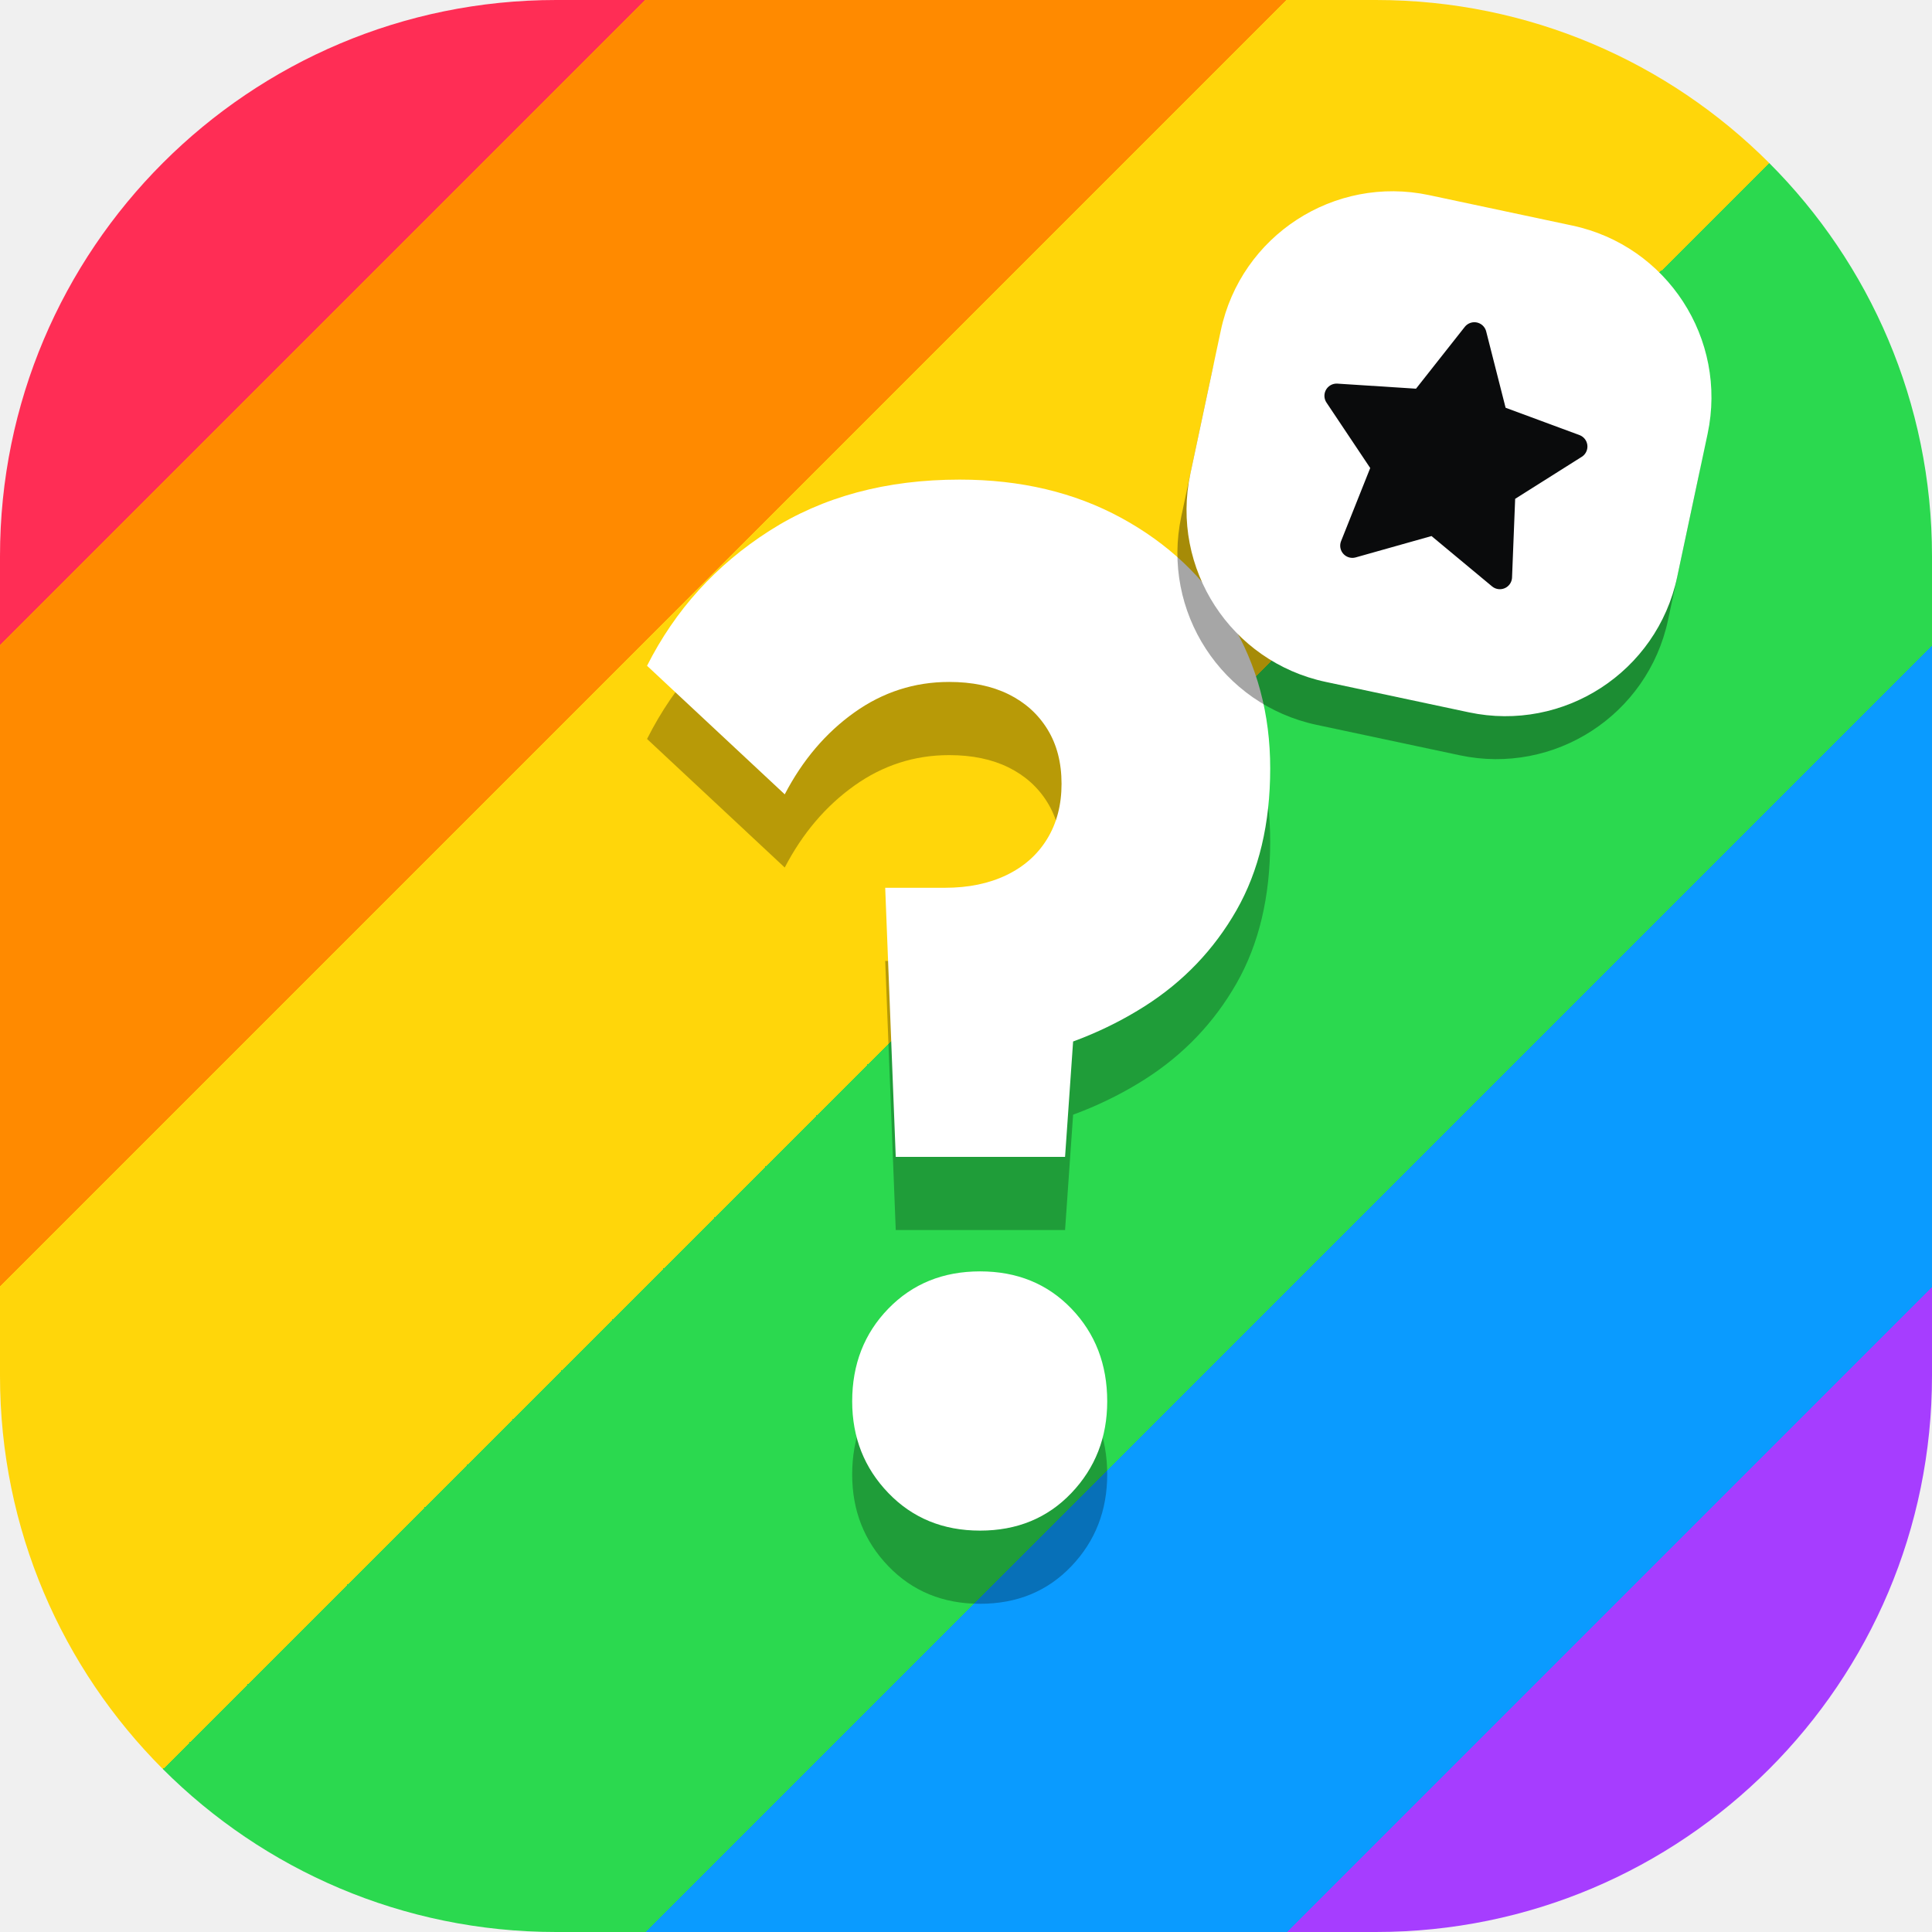
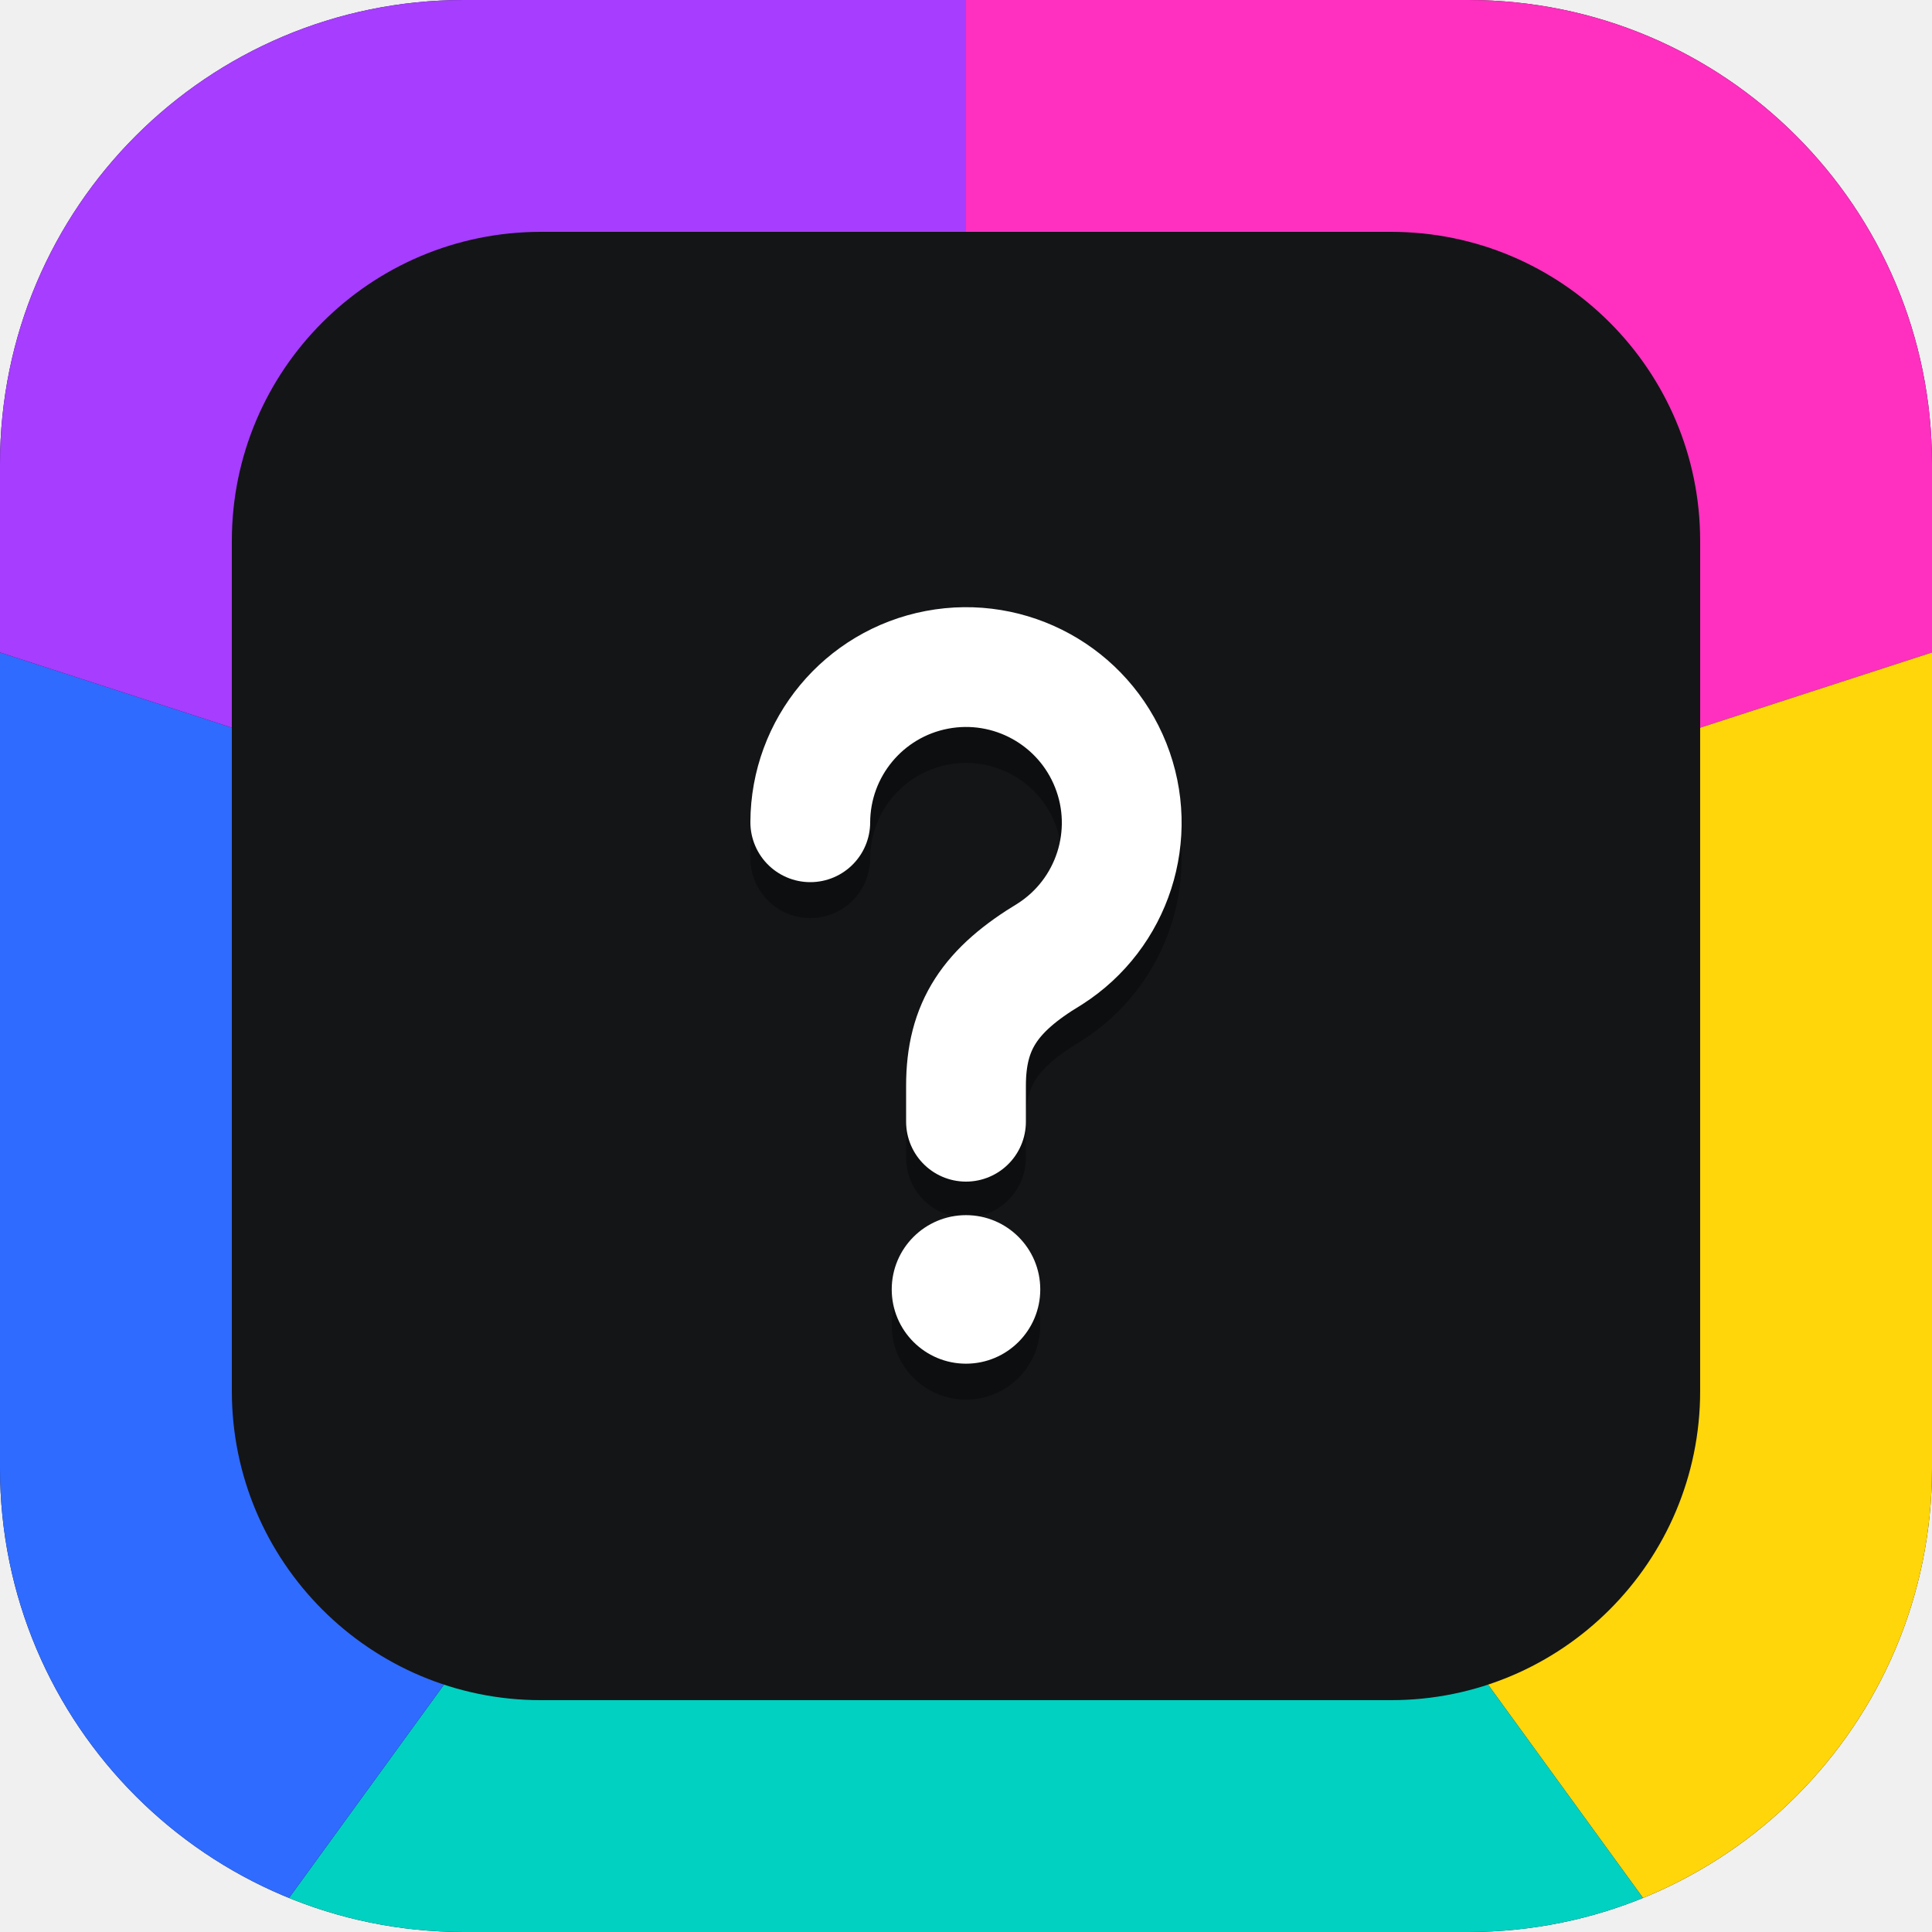
- <svg xmlns="http://www.w3.org/2000/svg" viewBox="0 0 132 132">
+ <svg xmlns="http://www.w3.org/2000/svg" viewBox="0 0 100 100">
  <defs>
-     <linearGradient id="b" gradientUnits="userSpaceOnUse" x1="0" y1="0" x2="132" y2="132">
-       <stop offset="0" stop-color="#ff2d55" />
-       <stop offset="0.167" stop-color="#ff2d55" />
-       <stop offset="0.167" stop-color="#ff8a00" />
-       <stop offset="0.333" stop-color="#ff8a00" />
-       <stop offset="0.333" stop-color="#ffd60a" />
-       <stop offset="0.5" stop-color="#ffd60a" />
-       <stop offset="0.5" stop-color="#2bd94f" />
-       <stop offset="0.667" stop-color="#2bd94f" />
-       <stop offset="0.667" stop-color="#0a9bff" />
-       <stop offset="0.833" stop-color="#0a9bff" />
-       <stop offset="0.833" stop-color="#a63dff" />
-       <stop offset="1" stop-color="#a63dff" />
-     </linearGradient>
+     <clipPath id="t">
+       <rect width="100" height="100" rx="24" />
+     </clipPath>
  </defs>
-   <rect width="132" height="132" rx="38" fill="url(#b)" />
-   <path d="M61.2 79.04 60.48 60.656H64.56Q66.96 60.656 68.76 59.792Q70.56 58.928 71.544 57.32Q72.528 55.712 72.528 53.552Q72.528 51.392 71.568 49.832Q70.608 48.272 68.904 47.432Q67.2 46.592 64.848 46.592Q61.296 46.592 58.368 48.68Q55.44 50.768 53.616 54.272L44.208 45.488Q47.088 39.776 52.56 36.272Q58.032 32.768 65.568 32.768Q71.808 32.768 76.608 35.384Q81.408 38.0 84.096 42.464Q86.784 46.928 86.784 52.496Q86.784 58.16 84.48 62.192Q82.176 66.224 78.216 68.744Q74.256 71.264 69.264 72.32L73.632 66.656L72.768 79.04ZM66.96 104.576Q63.168 104.576 60.696 102.008Q58.224 99.44 58.224 95.744Q58.224 91.952 60.696 89.408Q63.168 86.864 66.96 86.864Q70.752 86.864 73.2 89.408Q75.648 91.952 75.648 95.744Q75.648 99.44 73.2 102.008Q70.752 104.576 66.96 104.576Z" fill="#000" fill-opacity=".28" transform="translate(0 5)" />
-   <path d="M61.2 79.04 60.48 60.656H64.56Q66.96 60.656 68.76 59.792Q70.56 58.928 71.544 57.32Q72.528 55.712 72.528 53.552Q72.528 51.392 71.568 49.832Q70.608 48.272 68.904 47.432Q67.2 46.592 64.848 46.592Q61.296 46.592 58.368 48.68Q55.44 50.768 53.616 54.272L44.208 45.488Q47.088 39.776 52.56 36.272Q58.032 32.768 65.568 32.768Q71.808 32.768 76.608 35.384Q81.408 38.0 84.096 42.464Q86.784 46.928 86.784 52.496Q86.784 58.16 84.48 62.192Q82.176 66.224 78.216 68.744Q74.256 71.264 69.264 72.32L73.632 66.656L72.768 79.04ZM66.96 104.576Q63.168 104.576 60.696 102.008Q58.224 99.44 58.224 95.744Q58.224 91.952 60.696 89.408Q63.168 86.864 66.96 86.864Q70.752 86.864 73.2 89.408Q75.648 91.952 75.648 95.744Q75.648 99.44 73.2 102.008Q70.752 104.576 66.96 104.576Z" fill="#fff" />
-   <g transform="rotate(12 99 31)">
-     <rect x="82.0" y="17.0" width="34" height="34" rx="12" fill="#000" fill-opacity=".35" />
-     <rect x="82.0" y="14.0" width="34" height="34" rx="12" fill="#fff" />
-     <g transform="translate(89 21) scale(0.8333333)">
-       <path d="M12 2l3.09 6.26L22 9.27l-5 4.87 1.18 6.88L12 17.77l-6.18 3.25L7 14.14 2 9.27l6.91-1.01L12 2z" fill="#0a0b0c" stroke="#0a0b0c" stroke-width="2" stroke-linejoin="round" />
+   <g clip-path="url(#t)">
+     <rect width="100" height="100" fill="#141517" />
+     <path d="M50 50 L50 -30 L126.1 25.3Z" fill="#ff2fc0" />
+     <path d="M50 50 L126.1 25.3 L97 114.7Z" fill="#ffd60a" />
+     <path d="M50 50 L97 114.7 L3 114.7Z" fill="#00d1c1" />
+     <path d="M50 50 L3 114.7 L-26.1 25.3Z" fill="#2f6bff" />
+     <path d="M50 50 L-26.1 25.3 L50 -30Z" fill="#a63dff" />
+     <rect x="12" y="12" width="76" height="76" rx="16" fill="#141517" />
+   </g>
+   <g transform="translate(19 19) scale(0.62)">
+     <g transform="translate(0 3)" opacity="0.33">
+       <path d="M37 38a13 13 0 1 1 20 11c-5 3-7 6-7 11v3" fill="none" stroke="#000" stroke-width="10" stroke-linecap="round" stroke-linejoin="round" />
+       <circle cx="50" cy="77" r="6.2" />
    </g>
+     <path d="M37 38a13 13 0 1 1 20 11c-5 3-7 6-7 11v3" fill="none" stroke="#fff" stroke-width="10" stroke-linecap="round" stroke-linejoin="round" />
+     <circle cx="50" cy="77" r="6.2" fill="#fff" />
  </g>
</svg>
